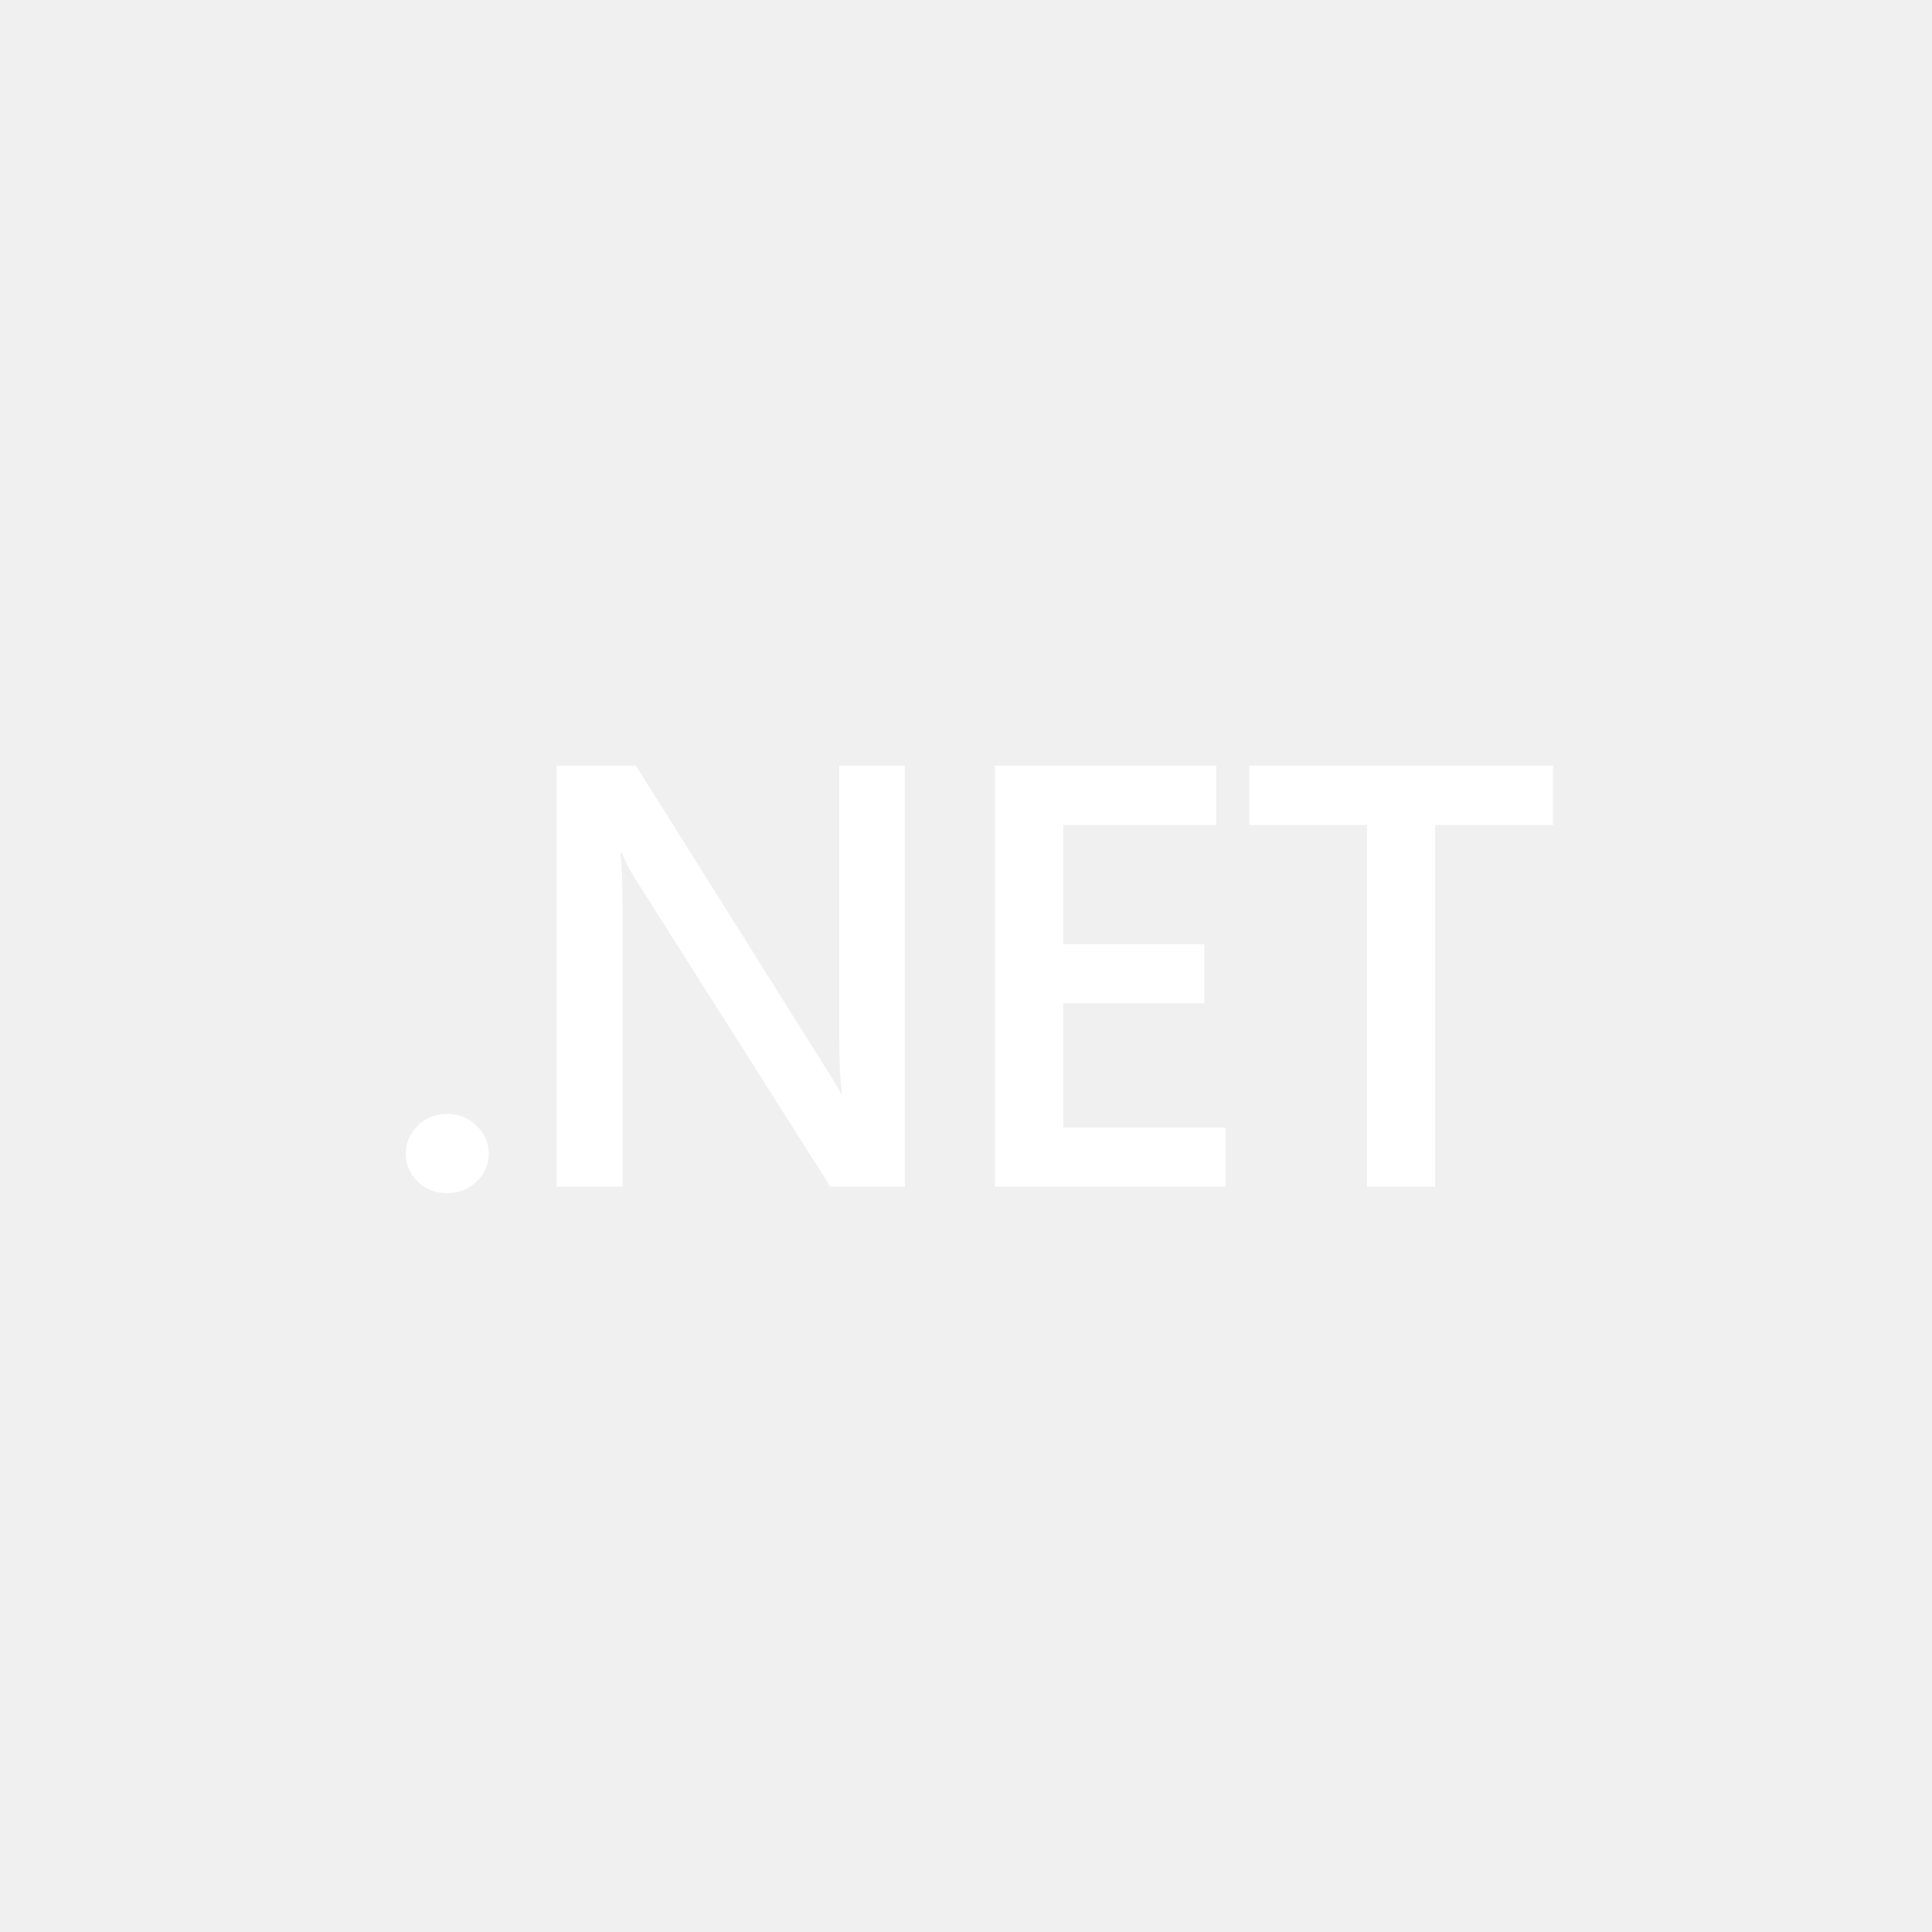
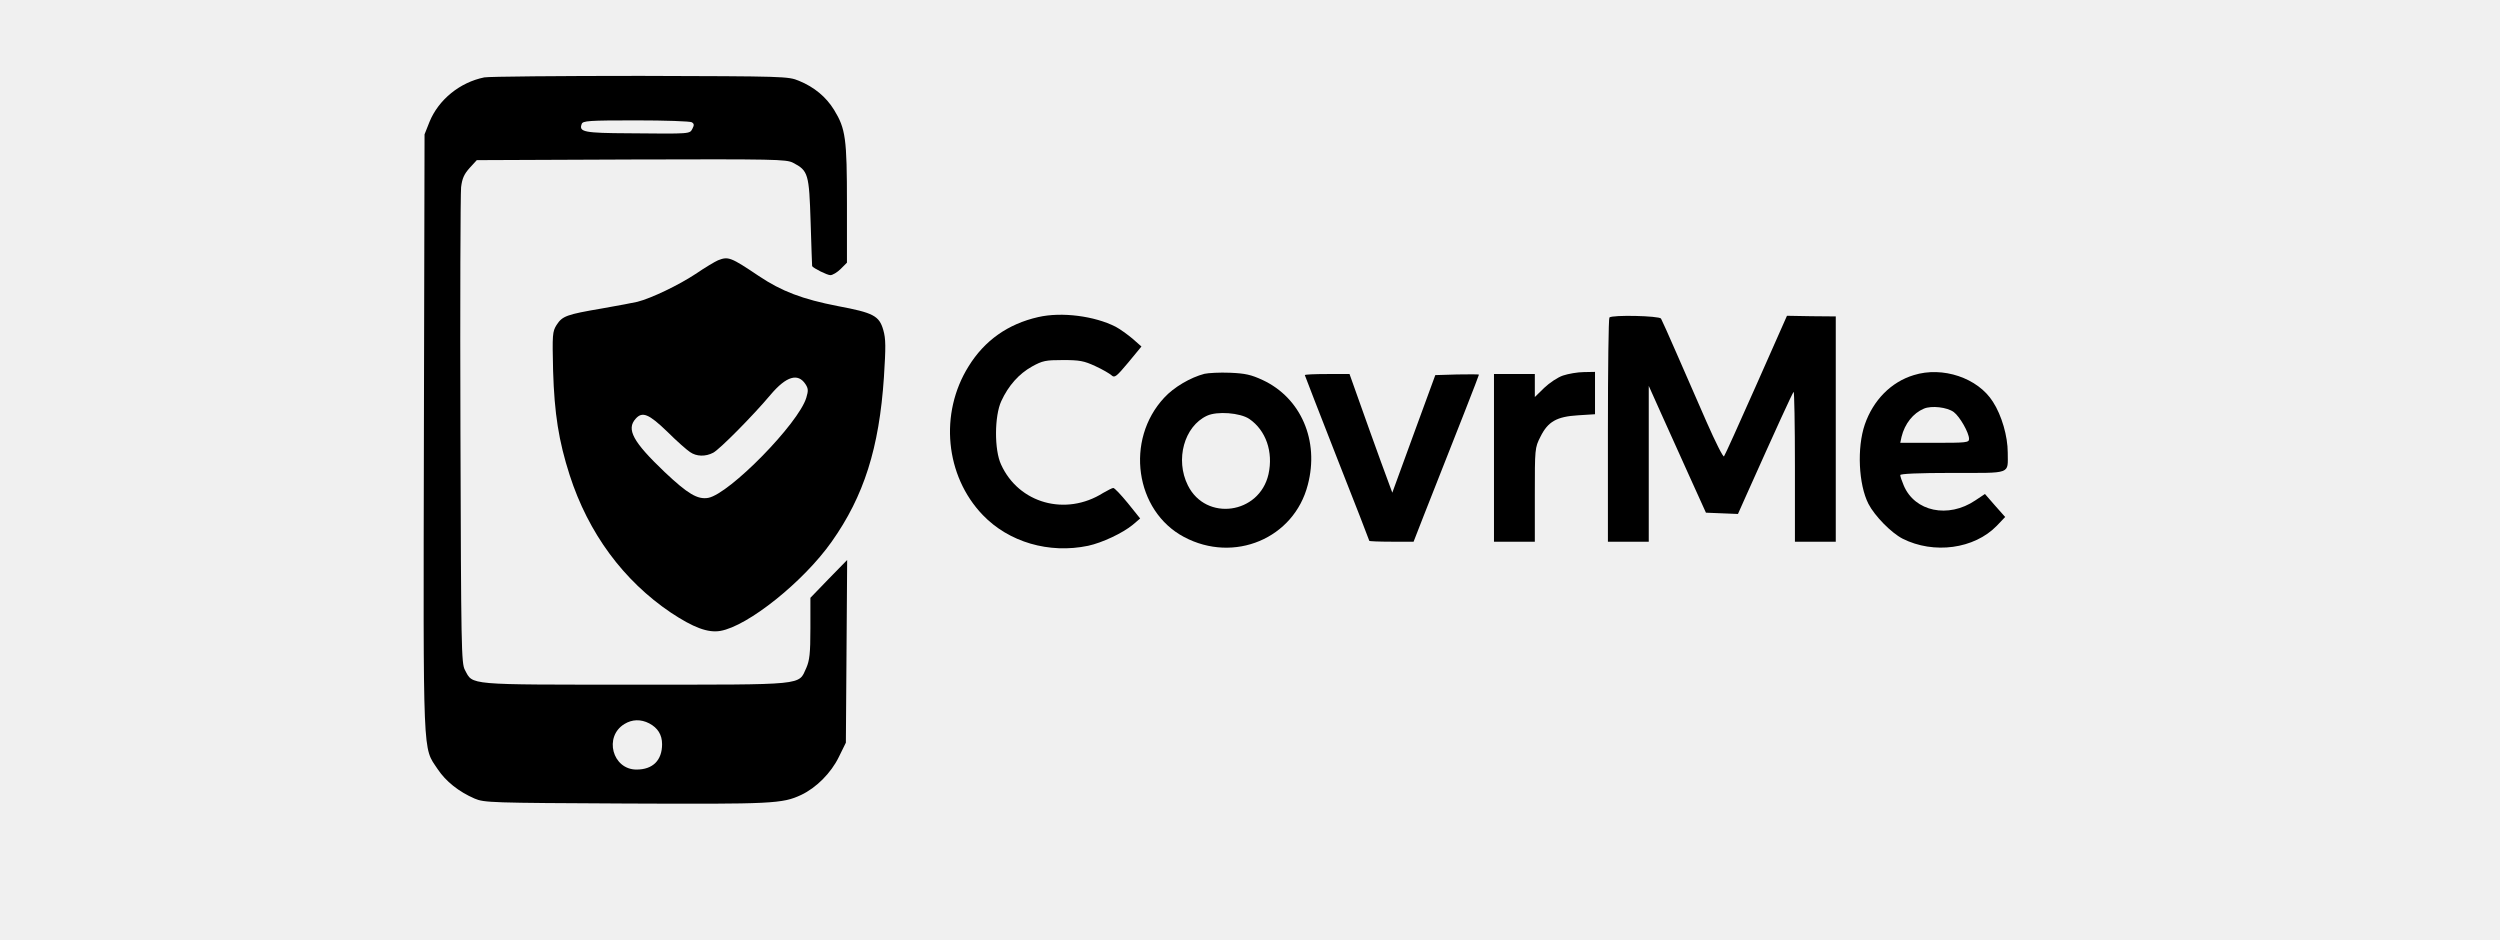
- <svg xmlns="http://www.w3.org/2000/svg" width="456" height="456" viewBox="0 0 456 456" version="1.1" xml:space="preserve" style="fill-rule:evenodd;clip-rule:evenodd;stroke-linejoin:round;stroke-miterlimit:2;">
-   <path d="m 105.5,281.609 c -2.703,0 -5.001,-0.9 -6.893,-2.702 -1.892,-1.848 -2.838,-4.042 -2.838,-6.582 0,-2.587 0.946,-4.804 2.838,-6.652 1.892,-1.848 4.19,-2.772 6.893,-2.772 2.748,0 5.068,0.924 6.96,2.772 1.937,1.848 2.906,4.064 2.906,6.652 0,2.54 -0.968,4.734 -2.906,6.582 -1.892,1.802 -4.212,2.702 -6.96,2.702 z" style="fill:#ffffff;fill-rule:nonzero;stroke-width:0.838" />
-   <path d="M 213.561,280.084 H 195.99 L 149.7,207.054 c -1.171,-1.848 -2.14,-3.765 -2.906,-5.751 h -0.406 c 0.361,2.125 0.541,6.675 0.541,13.65 v 65.132 h -15.543 v -99.36 h 18.719 l 44.737,71.298 c 1.892,2.957 3.109,4.989 3.649,6.098 h 0.27 c -0.45,-2.632 -0.676,-7.09 -0.676,-13.373 v -64.023 h 15.476 z" style="fill:#ffffff;fill-rule:nonzero;stroke-width:0.838" />
-   <path d="m 289.251,280.084 h -54.401 v -99.36 h 52.238 v 13.997 h -36.154 v 28.131 h 33.316 v 13.927 h -33.316 v 29.378 h 38.316 z" style="fill:#ffffff;fill-rule:nonzero;stroke-width:0.838" />
-   <path d="M 366.565,194.721 H 338.722 v 85.363 h -16.084 v -85.363 h -27.775 v -13.997 h 71.701 z" style="fill:#ffffff;fill-rule:nonzero;stroke-width:0.838" />
+ <svg xmlns="http://www.w3.org/2000/svg" version="1.0" width="1163pt" height="437pt" viewBox="0 0 1163 437" preserveAspectRatio="xMidYMid meet">
+   <g transform="translate(0,437) scale(0.1,-0.1)" fill="#000000" stroke="none">
+     <path d="M2253 4010 c-114 -23 -213 -104 -255 -207 l-23 -58 -3 -1389 c-3 -1543 -6 -1458 64 -1564 38 -57 98 -105 172 -137 45 -19 72 -20 702 -23 685 -3 729 -1 817 40 70 33 139 102 175 176 l33 67 3 425 3 425 -86 -88 -85 -88 0 -142 c0 -118 -4 -149 -19 -184 -38 -82 7 -78 -796 -78 -790 0 -754 -3 -792 68 -17 30 -18 102 -21 1112 -2 594 0 1104 3 1134 5 41 14 61 40 90 l33 36 719 3 c669 2 720 1 752 -15 71 -37 75 -51 82 -276 3 -111 7 -203 7 -205 6 -10 70 -42 85 -42 10 0 32 13 48 29 l29 29 0 274 c0 304 -6 349 -60 437 -37 60 -92 106 -163 135 -51 21 -62 21 -737 23 -377 0 -704 -3 -727 -7z m966 -209 c10 -7 11 -13 2 -30 -13 -24 -4 -24 -296 -21 -207 1 -233 6 -219 43 5 15 31 17 253 17 135 0 252 -4 260 -9z m-199 -2796 c40 -21 60 -53 60 -97 0 -75 -43 -118 -119 -118 -112 0 -153 153 -56 212 36 22 76 23 115 3z" />
+     <path d="M3340 3159 c-14 -6 -61 -34 -105 -64 -77 -51 -206 -113 -270 -129 -16 -4 -91 -18 -165 -31 -164 -28 -184 -35 -211 -77 -19 -31 -20 -43 -16 -213 6 -199 26 -326 77 -485 87 -270 250 -491 471 -640 104 -69 172 -95 230 -85 128 22 387 229 518 415 150 212 221 436 243 765 9 142 9 178 -3 220 -19 66 -46 80 -211 111 -165 32 -262 69 -368 140 -131 88 -142 92 -190 73z m407 -576 c13 -20 14 -30 4 -63 -36 -120 -357 -447 -456 -466 -50 -9 -96 19 -203 120 -148 141 -179 199 -135 248 31 35 61 23 147 -60 44 -44 92 -86 106 -95 30 -21 72 -22 108 -3 29 15 184 171 267 270 73 86 127 102 162 49z" />
+     <path d="M4830 2895 c-141 -32 -250 -109 -324 -229 -137 -219 -109 -510 66 -692 121 -126 308 -181 490 -143 65 14 161 59 208 98 l34 29 -57 71 c-32 39 -62 71 -68 71 -5 0 -26 -11 -47 -23 -174 -110 -393 -49 -475 132 -32 68 -31 226 1 295 33 72 82 127 143 161 49 27 63 30 144 30 78 0 98 -4 150 -28 33 -15 67 -35 76 -43 14 -13 22 -7 78 60 l61 74 -42 37 c-24 20 -59 45 -78 55 -98 50 -251 70 -360 45z" />
+     <path d="M7487 2893 c-4 -3 -7 -240 -7 -525 l0 -518 95 0 95 0 0 363 0 362 56 -125 c31 -69 91 -201 133 -295 l77 -170 75 -3 74 -3 37 83 c145 324 216 479 222 485 3 3 6 -152 6 -345 l0 -352 95 0 95 0 0 524 0 524 -114 1 -113 2 -143 -323 c-79 -178 -146 -327 -150 -331 -4 -5 -40 67 -81 160 -40 92 -103 236 -139 318 -36 83 -69 156 -73 163 -9 13 -227 18 -240 5z" />
+     <path d="M5603 2631 c-65 -17 -142 -62 -187 -111 -183 -196 -136 -527 92 -648 233 -124 512 -7 576 243 54 205 -32 404 -210 487 -54 25 -81 31 -152 34 -48 2 -101 -1 -119 -5z m209 -210 c77 -53 112 -153 89 -257 -42 -186 -291 -221 -375 -52 -60 120 -17 275 89 324 47 22 154 14 197 -15z" />
+     <path d="M7271 2623 c-24 -8 -63 -34 -87 -57 l-44 -43 0 54 0 53 -95 0 -95 0 0 -390 0 -390 95 0 95 0 0 218 c0 214 0 219 26 270 35 71 76 94 175 100 l79 5 0 98 0 99 -52 -1 c-29 0 -73 -8 -97 -16z" />
+     <path d="M8903 2625 c-106 -32 -189 -117 -228 -230 -37 -108 -29 -279 17 -369 29 -56 105 -134 159 -162 145 -73 333 -48 438 60 l39 41 -47 53 -47 54 -45 -30 c-126 -85 -282 -52 -333 70 -9 21 -16 42 -16 48 0 6 83 10 244 10 278 0 256 -8 256 95 0 75 -28 173 -69 236 -70 111 -234 166 -368 124z m186 -172 c28 -21 71 -96 71 -125 0 -17 -13 -18 -160 -18 l-160 0 6 28 c15 61 54 110 104 131 35 15 108 7 139 -16z" />
+     <path d="M6070 2625 c0 -2 68 -176 150 -386 83 -210 150 -383 150 -385 0 -2 46 -4 103 -4 l103 0 46 118 c163 412 258 655 258 659 0 2 -46 2 -102 1 l-101 -3 -100 -273 -100 -274 -53 144 c-29 79 -73 203 -99 276 l-47 132 -104 0 c-57 0 -104 -2 -104 -5z" />
+   </g>
</svg>
